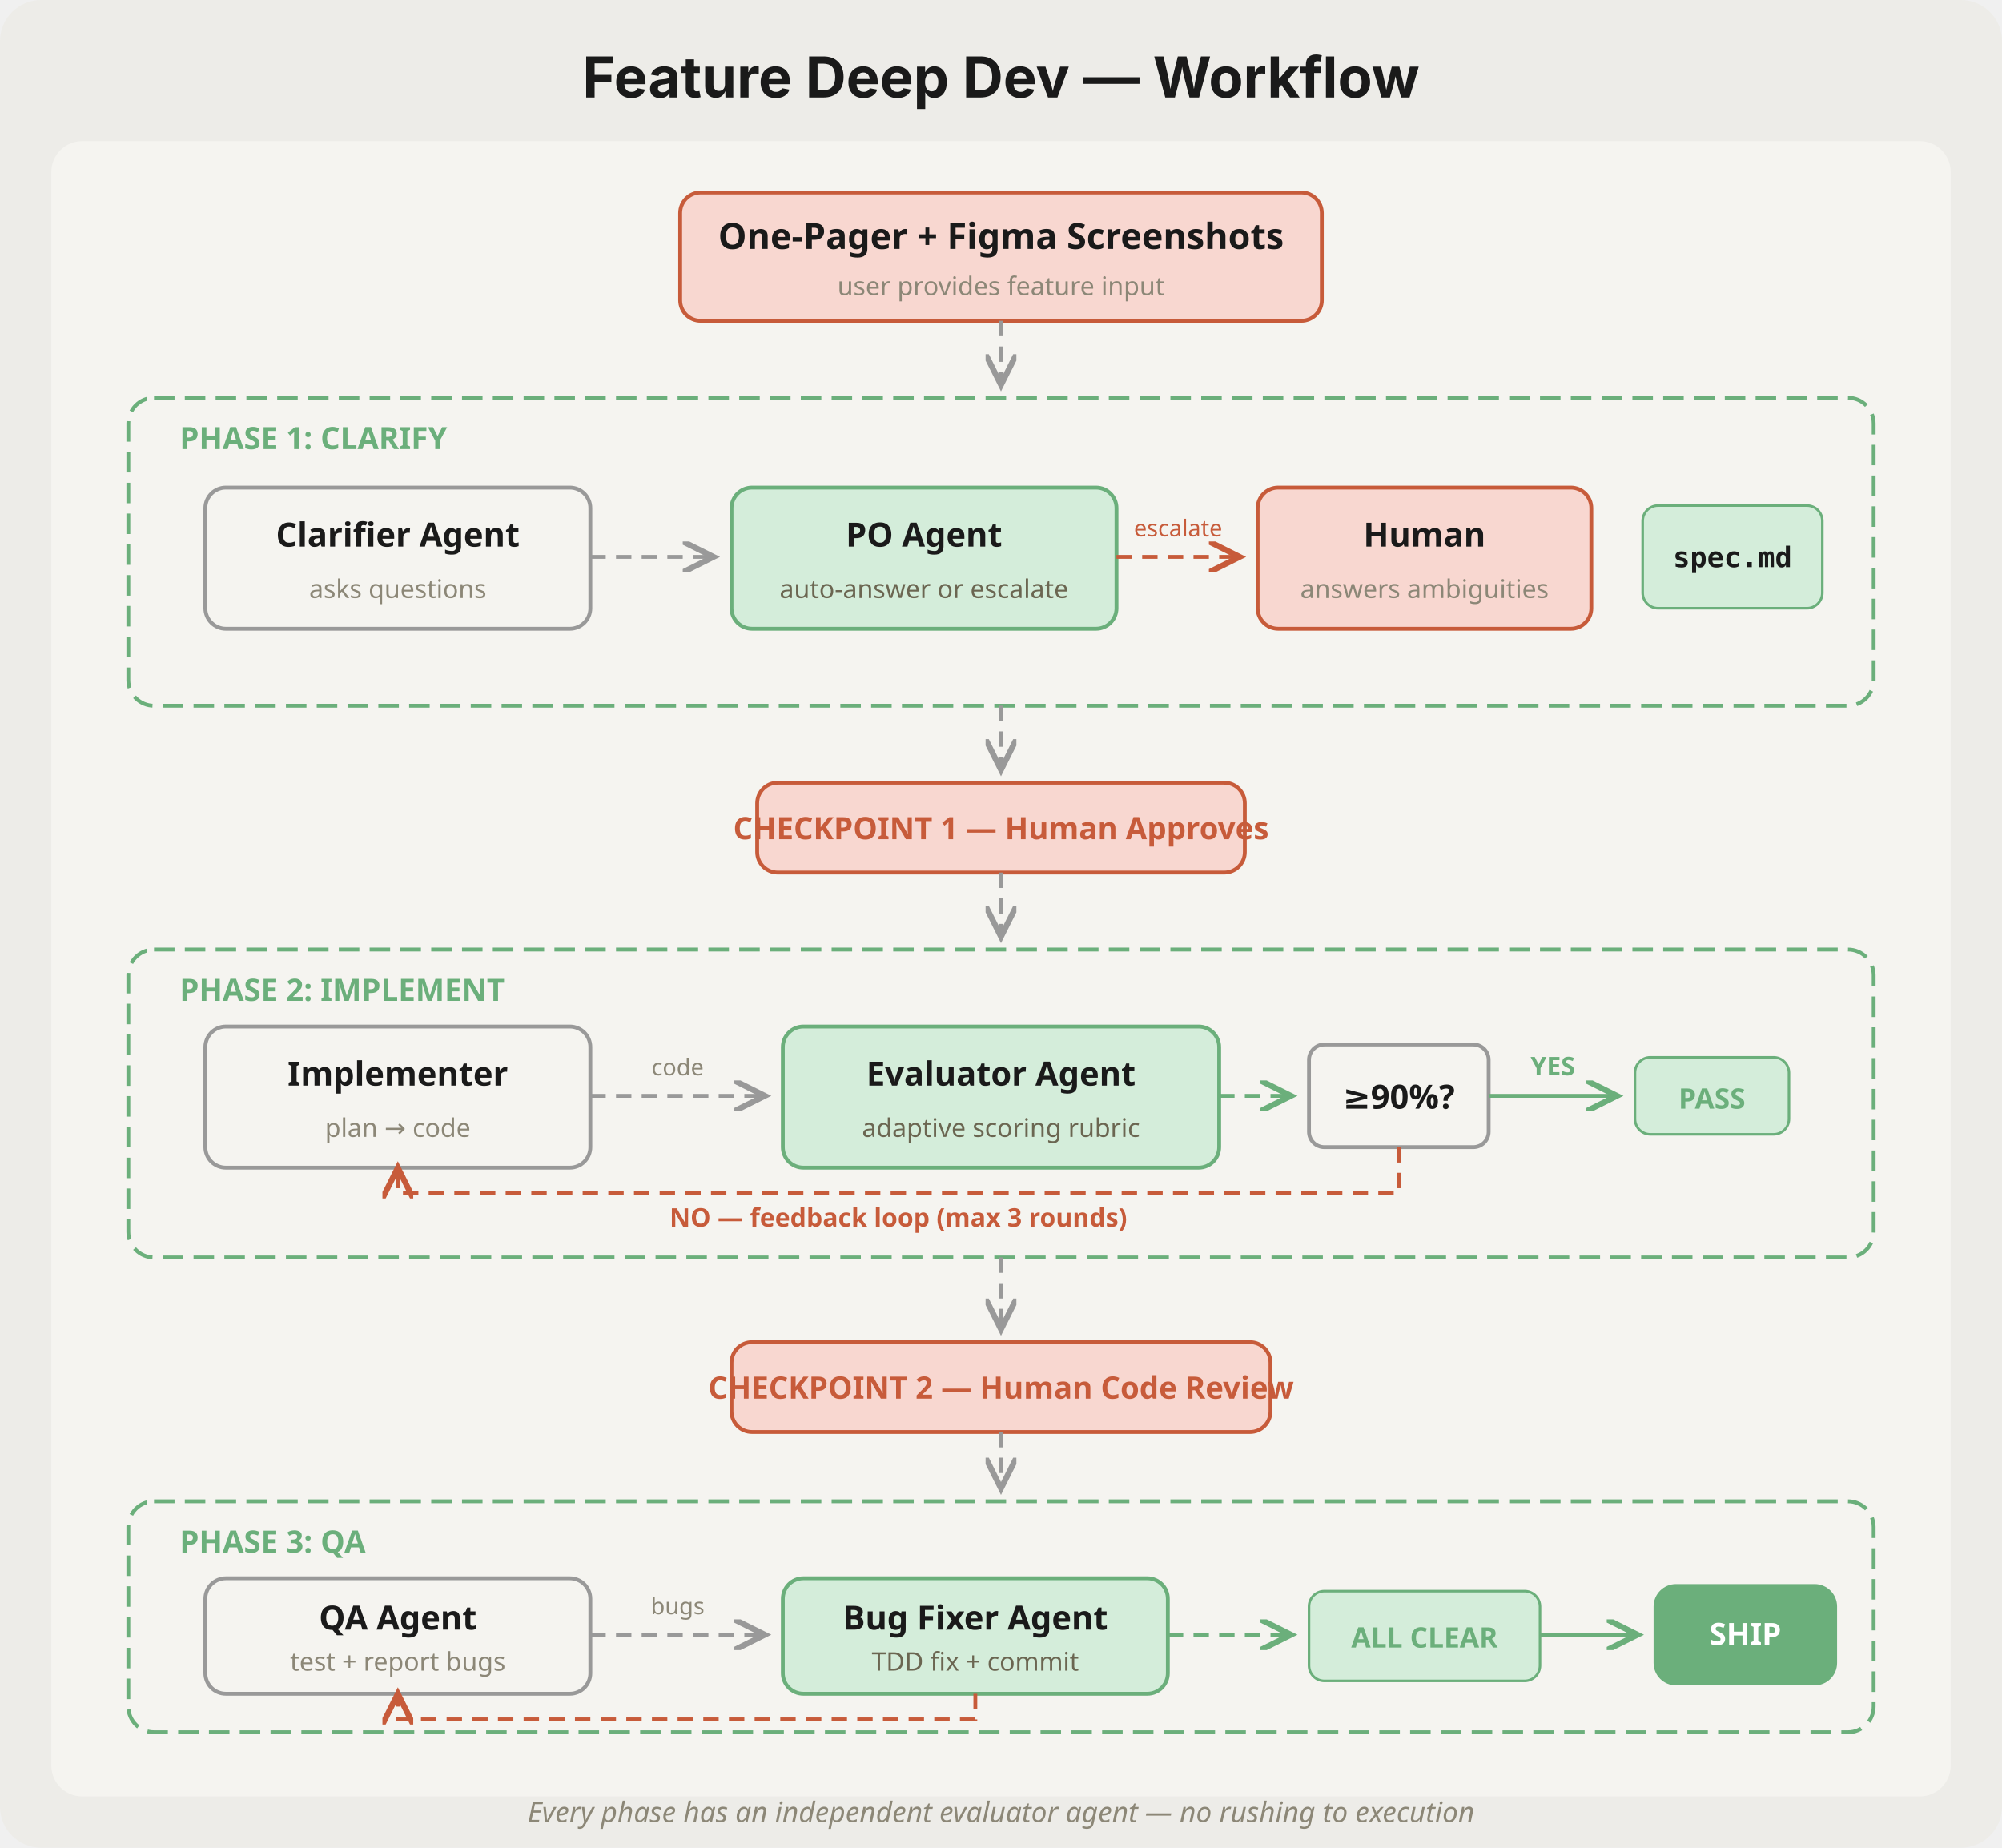
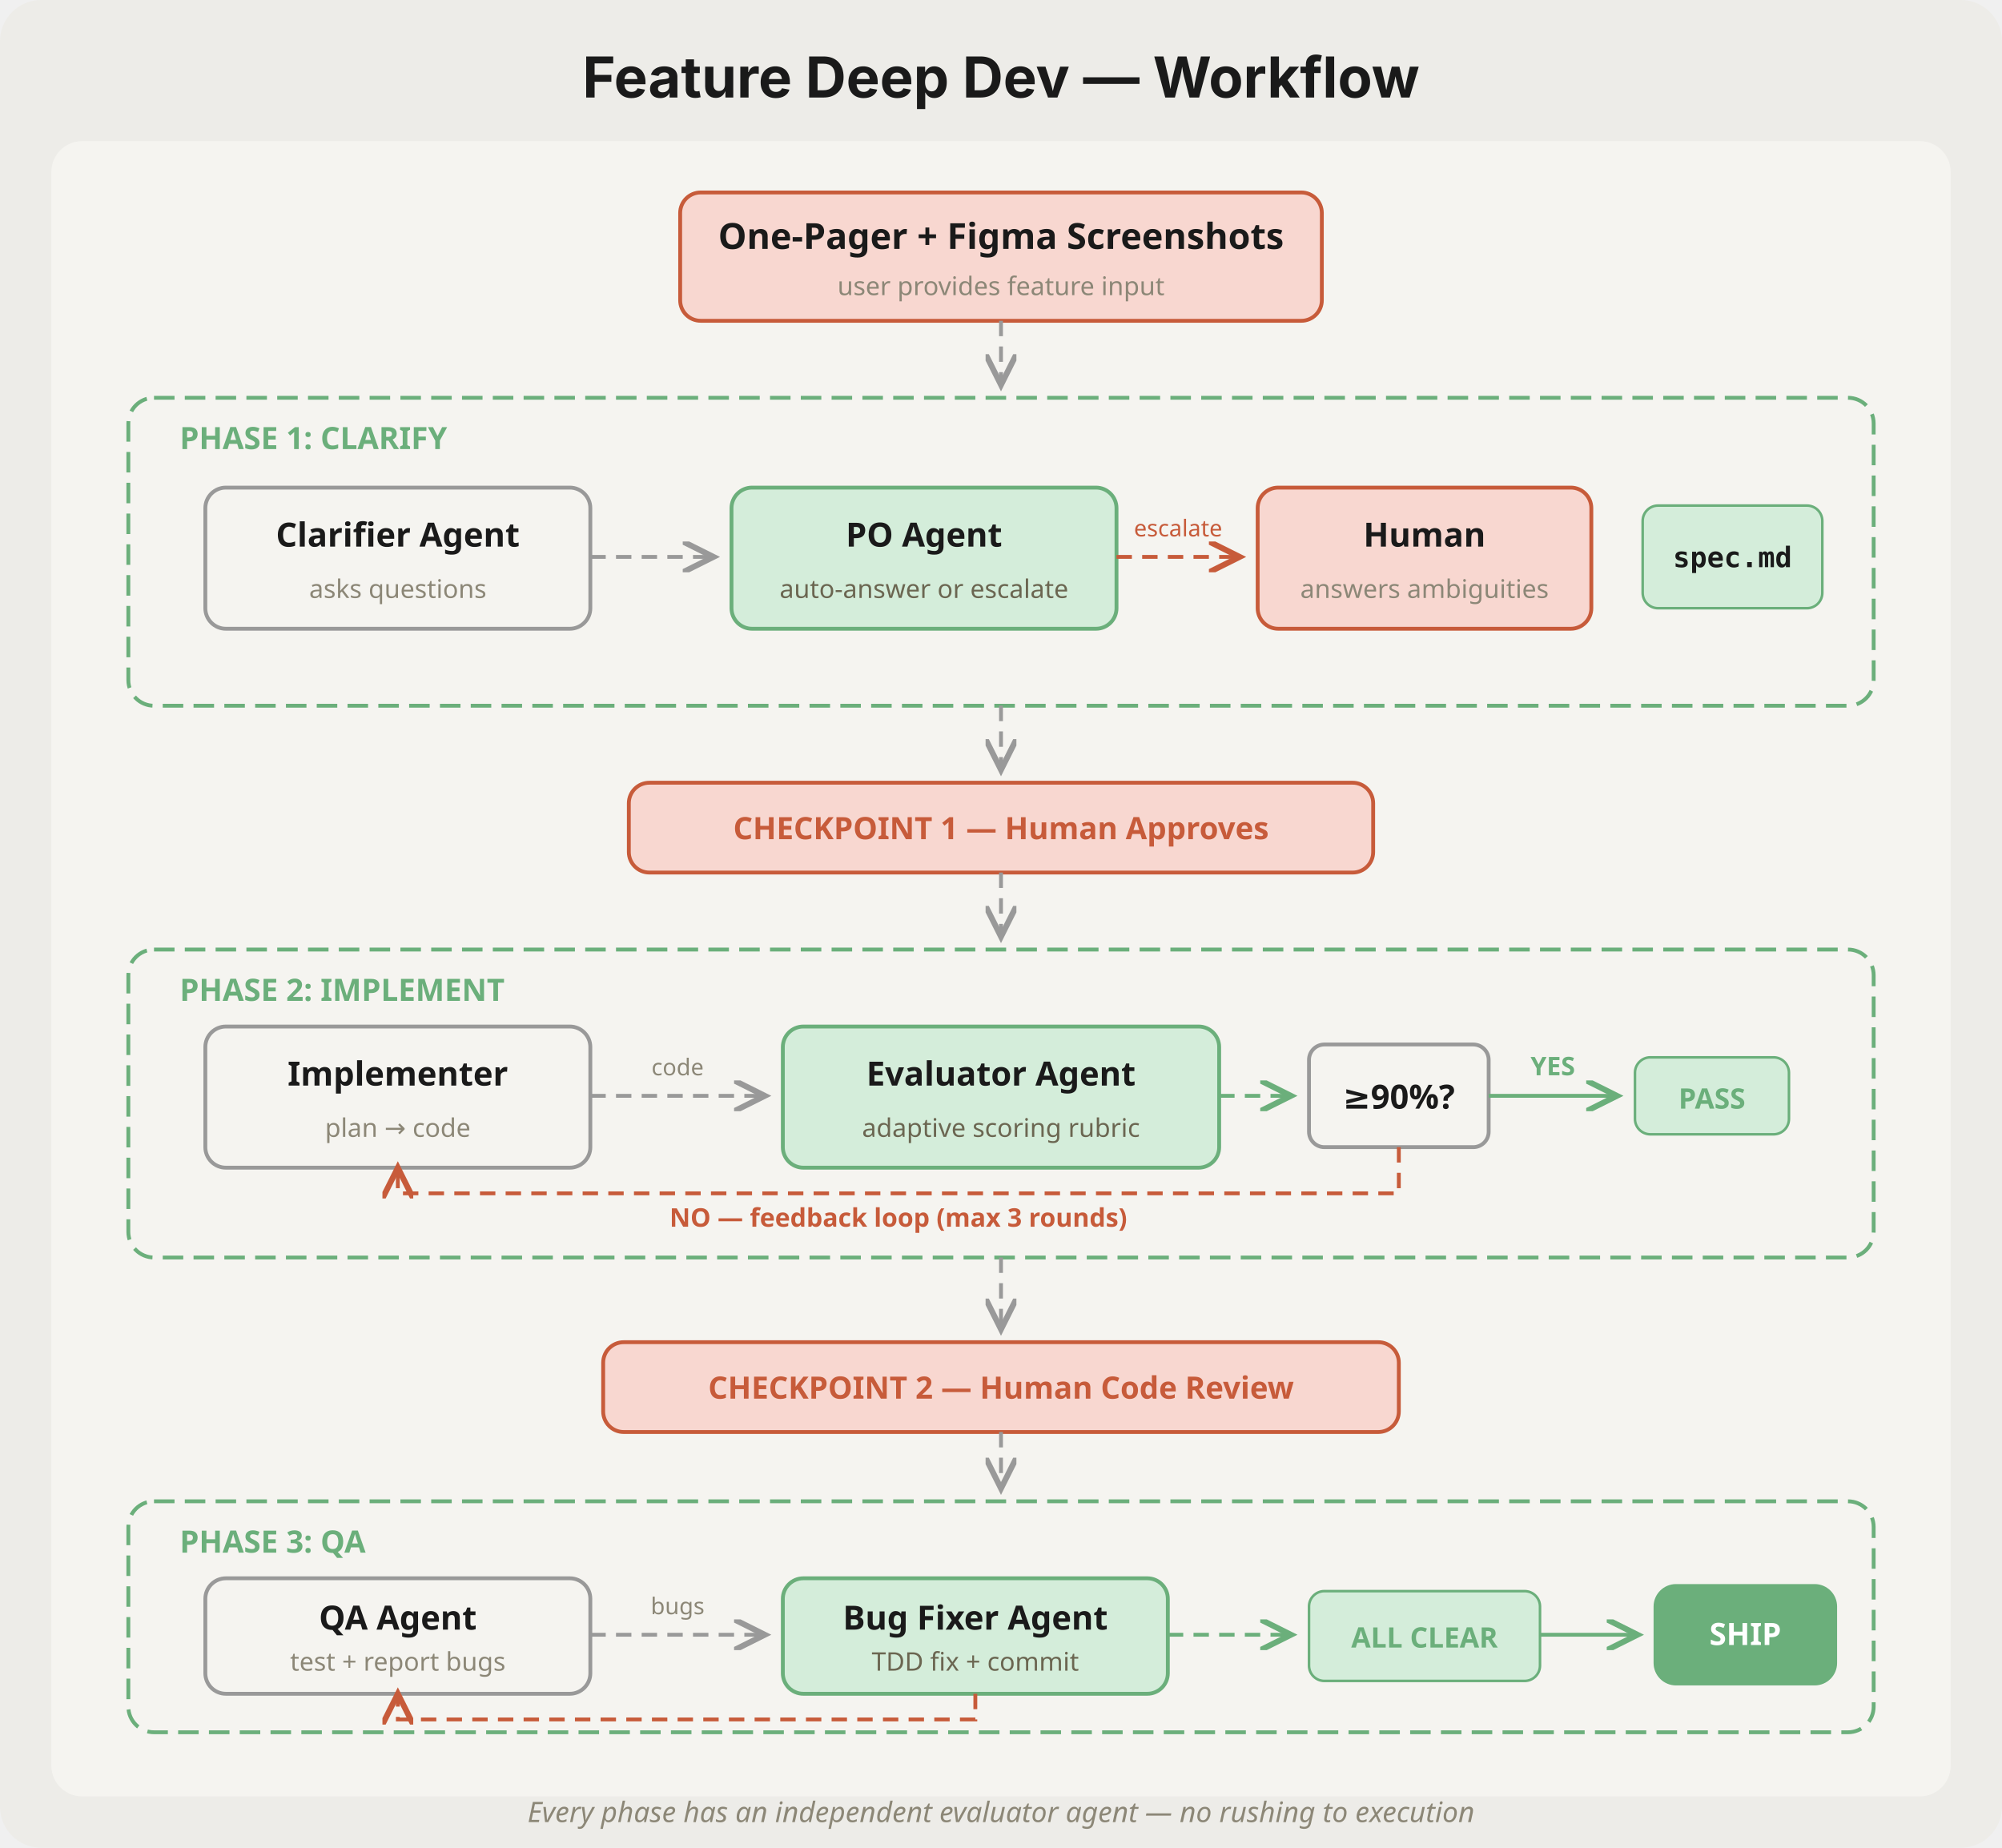
<svg xmlns="http://www.w3.org/2000/svg" width="780" height="720" viewBox="0 0 780 720">
  <rect width="780" height="720" rx="16" ry="16" fill="#EDECE8" />
  <rect x="20" y="55" width="740" height="645" rx="12" ry="12" fill="#F5F4F0" />
  <defs>
    <marker id="arr" markerWidth="10" markerHeight="8" refX="8" refY="4" orient="auto">
      <path d="M0,0 L8,4 L0,8" fill="none" stroke="#999" stroke-width="1.5" />
    </marker>
    <marker id="arr-green" markerWidth="10" markerHeight="8" refX="8" refY="4" orient="auto">
      <path d="M0,0 L8,4 L0,8" fill="none" stroke="#6BAF7B" stroke-width="1.5" />
    </marker>
    <marker id="arr-orange" markerWidth="10" markerHeight="8" refX="8" refY="4" orient="auto">
      <path d="M0,0 L8,4 L0,8" fill="none" stroke="#C75B3A" stroke-width="1.5" />
    </marker>
  </defs>
  <text x="390" y="38" text-anchor="middle" font-family="system-ui, -apple-system, sans-serif" font-size="22" font-weight="700" fill="#1A1A1A">Feature Deep Dev — Workflow</text>
  <rect x="265" y="75" width="250" height="50" rx="8" ry="8" fill="#F8D7D0" stroke="#C75B3A" stroke-width="1.5" />
  <text x="390" y="97" text-anchor="middle" font-family="system-ui, sans-serif" font-size="14" font-weight="600" fill="#1A1A1A">One-Pager + Figma Screenshots</text>
  <text x="390" y="115" text-anchor="middle" font-family="system-ui, sans-serif" font-size="10" fill="#8C8777">user provides feature input</text>
  <line x1="390" y1="125" x2="390" y2="150" stroke="#999" stroke-width="1.5" stroke-dasharray="6,4" marker-end="url(#arr)" />
  <rect x="50" y="155" width="680" height="120" rx="10" ry="10" fill="none" stroke="#6BAF7B" stroke-width="1.5" stroke-dasharray="8,4" />
  <text x="70" y="175" font-family="system-ui, sans-serif" font-size="12" font-weight="700" fill="#6BAF7B">PHASE 1: CLARIFY</text>
  <rect x="80" y="190" width="150" height="55" rx="8" ry="8" fill="#F5F4F0" stroke="#999" stroke-width="1.5" />
  <text x="155" y="213" text-anchor="middle" font-family="system-ui, sans-serif" font-size="13" font-weight="600" fill="#1A1A1A">Clarifier Agent</text>
  <text x="155" y="233" text-anchor="middle" font-family="system-ui, sans-serif" font-size="10" fill="#8C8777">asks questions</text>
  <line x1="230" y1="217" x2="278" y2="217" stroke="#999" stroke-width="1.5" stroke-dasharray="6,4" marker-end="url(#arr)" />
  <rect x="285" y="190" width="150" height="55" rx="8" ry="8" fill="#D4EDDA" stroke="#6BAF7B" stroke-width="1.5" />
  <text x="360" y="213" text-anchor="middle" font-family="system-ui, sans-serif" font-size="13" font-weight="600" fill="#1A1A1A">PO Agent</text>
  <text x="360" y="233" text-anchor="middle" font-family="system-ui, sans-serif" font-size="10" fill="#6B6651">auto-answer or escalate</text>
  <line x1="435" y1="217" x2="483" y2="217" stroke="#C75B3A" stroke-width="1.5" stroke-dasharray="6,4" marker-end="url(#arr-orange)" />
  <text x="459" y="209" text-anchor="middle" font-family="system-ui, sans-serif" font-size="9" fill="#C75B3A">escalate</text>
  <rect x="490" y="190" width="130" height="55" rx="8" ry="8" fill="#F8D7D0" stroke="#C75B3A" stroke-width="1.5" />
  <text x="555" y="213" text-anchor="middle" font-family="system-ui, sans-serif" font-size="13" font-weight="600" fill="#1A1A1A">Human</text>
  <text x="555" y="233" text-anchor="middle" font-family="system-ui, sans-serif" font-size="10" fill="#8C8777">answers ambiguities</text>
  <rect x="640" y="197" width="70" height="40" rx="6" ry="6" fill="#D4EDDA" stroke="#6BAF7B" stroke-width="1" />
  <text x="675" y="221" text-anchor="middle" font-family="'SF Mono', monospace" font-size="11" font-weight="600" fill="#1A1A1A">spec.md</text>
  <line x1="390" y1="275" x2="390" y2="300" stroke="#999" stroke-width="1.5" stroke-dasharray="6,4" marker-end="url(#arr)" />
-   <rect x="295" y="305" width="190" height="35" rx="8" ry="8" fill="#F8D7D0" stroke="#C75B3A" stroke-width="1.5" />
+   <rect x="245" y="305" width="290" height="35" rx="8" ry="8" fill="#F8D7D0" stroke="#C75B3A" stroke-width="1.5" />
  <text x="390" y="327" text-anchor="middle" font-family="system-ui, sans-serif" font-size="12" font-weight="600" fill="#C75B3A">CHECKPOINT 1 — Human Approves</text>
  <line x1="390" y1="340" x2="390" y2="365" stroke="#999" stroke-width="1.5" stroke-dasharray="6,4" marker-end="url(#arr)" />
  <rect x="50" y="370" width="680" height="120" rx="10" ry="10" fill="none" stroke="#6BAF7B" stroke-width="1.5" stroke-dasharray="8,4" />
  <text x="70" y="390" font-family="system-ui, sans-serif" font-size="12" font-weight="700" fill="#6BAF7B">PHASE 2: IMPLEMENT</text>
  <rect x="80" y="400" width="150" height="55" rx="8" ry="8" fill="#F5F4F0" stroke="#999" stroke-width="1.5" />
  <text x="155" y="423" text-anchor="middle" font-family="system-ui, sans-serif" font-size="13" font-weight="600" fill="#1A1A1A">Implementer</text>
  <text x="155" y="443" text-anchor="middle" font-family="system-ui, sans-serif" font-size="10" fill="#8C8777">plan → code</text>
  <line x1="230" y1="427" x2="298" y2="427" stroke="#999" stroke-width="1.5" stroke-dasharray="6,4" marker-end="url(#arr)" />
  <text x="264" y="419" text-anchor="middle" font-family="system-ui, sans-serif" font-size="9" fill="#8C8777">code</text>
  <rect x="305" y="400" width="170" height="55" rx="8" ry="8" fill="#D4EDDA" stroke="#6BAF7B" stroke-width="1.5" />
  <text x="390" y="423" text-anchor="middle" font-family="system-ui, sans-serif" font-size="13" font-weight="600" fill="#1A1A1A">Evaluator Agent</text>
  <text x="390" y="443" text-anchor="middle" font-family="system-ui, sans-serif" font-size="10" fill="#6B6651">adaptive scoring rubric</text>
  <rect x="510" y="407" width="70" height="40" rx="6" ry="6" fill="#F5F4F0" stroke="#999" stroke-width="1.5" />
  <text x="545" y="432" text-anchor="middle" font-family="system-ui, sans-serif" font-size="13" font-weight="700" fill="#1A1A1A">≥90%?</text>
  <line x1="475" y1="427" x2="503" y2="427" stroke="#6BAF7B" stroke-width="1.5" stroke-dasharray="6,4" marker-end="url(#arr-green)" />
  <line x1="580" y1="427" x2="630" y2="427" stroke="#6BAF7B" stroke-width="1.5" marker-end="url(#arr-green)" />
  <text x="605" y="419" text-anchor="middle" font-family="system-ui, sans-serif" font-size="10" font-weight="600" fill="#6BAF7B">YES</text>
  <rect x="637" y="412" width="60" height="30" rx="6" ry="6" fill="#D4EDDA" stroke="#6BAF7B" stroke-width="1" />
  <text x="667" y="432" text-anchor="middle" font-family="system-ui, sans-serif" font-size="11" font-weight="600" fill="#6BAF7B">PASS</text>
  <path d="M545,447 L545,465 L155,465 L155,455" fill="none" stroke="#C75B3A" stroke-width="1.5" stroke-dasharray="6,4" marker-end="url(#arr-orange)" />
  <text x="350" y="478" text-anchor="middle" font-family="system-ui, sans-serif" font-size="10" font-weight="600" fill="#C75B3A">NO — feedback loop (max 3 rounds)</text>
  <line x1="390" y1="490" x2="390" y2="518" stroke="#999" stroke-width="1.5" stroke-dasharray="6,4" marker-end="url(#arr)" />
-   <rect x="285" y="523" width="210" height="35" rx="8" ry="8" fill="#F8D7D0" stroke="#C75B3A" stroke-width="1.5" />
+   <rect x="235" y="523" width="310" height="35" rx="8" ry="8" fill="#F8D7D0" stroke="#C75B3A" stroke-width="1.5" />
  <text x="390" y="545" text-anchor="middle" font-family="system-ui, sans-serif" font-size="12" font-weight="600" fill="#C75B3A">CHECKPOINT 2 — Human Code Review</text>
  <line x1="390" y1="558" x2="390" y2="580" stroke="#999" stroke-width="1.5" stroke-dasharray="6,4" marker-end="url(#arr)" />
  <rect x="50" y="585" width="680" height="90" rx="10" ry="10" fill="none" stroke="#6BAF7B" stroke-width="1.5" stroke-dasharray="8,4" />
  <text x="70" y="605" font-family="system-ui, sans-serif" font-size="12" font-weight="700" fill="#6BAF7B">PHASE 3: QA</text>
  <rect x="80" y="615" width="150" height="45" rx="8" ry="8" fill="#F5F4F0" stroke="#999" stroke-width="1.5" />
  <text x="155" y="635" text-anchor="middle" font-family="system-ui, sans-serif" font-size="13" font-weight="600" fill="#1A1A1A">QA Agent</text>
  <text x="155" y="651" text-anchor="middle" font-family="system-ui, sans-serif" font-size="10" fill="#8C8777">test + report bugs</text>
  <line x1="230" y1="637" x2="298" y2="637" stroke="#999" stroke-width="1.5" stroke-dasharray="6,4" marker-end="url(#arr)" />
  <text x="264" y="629" text-anchor="middle" font-family="system-ui, sans-serif" font-size="9" fill="#8C8777">bugs</text>
  <rect x="305" y="615" width="150" height="45" rx="8" ry="8" fill="#D4EDDA" stroke="#6BAF7B" stroke-width="1.5" />
  <text x="380" y="635" text-anchor="middle" font-family="system-ui, sans-serif" font-size="13" font-weight="600" fill="#1A1A1A">Bug Fixer Agent</text>
  <text x="380" y="651" text-anchor="middle" font-family="system-ui, sans-serif" font-size="10" fill="#6B6651">TDD fix + commit</text>
  <path d="M380,660 L380,670 L155,670 L155,660" fill="none" stroke="#C75B3A" stroke-width="1.5" stroke-dasharray="6,4" marker-end="url(#arr-orange)" />
  <line x1="455" y1="637" x2="503" y2="637" stroke="#6BAF7B" stroke-width="1.5" stroke-dasharray="6,4" marker-end="url(#arr-green)" />
  <rect x="510" y="620" width="90" height="35" rx="6" ry="6" fill="#D4EDDA" stroke="#6BAF7B" stroke-width="1" />
  <text x="555" y="642" text-anchor="middle" font-family="system-ui, sans-serif" font-size="11" font-weight="600" fill="#6BAF7B">ALL CLEAR</text>
  <line x1="600" y1="637" x2="638" y2="637" stroke="#6BAF7B" stroke-width="1.5" marker-end="url(#arr-green)" />
  <rect x="645" y="618" width="70" height="38" rx="8" ry="8" fill="#6BAF7B" stroke="#6BAF7B" stroke-width="1.5" />
  <text x="680" y="641" text-anchor="middle" font-family="system-ui, sans-serif" font-size="12" font-weight="700" fill="#FFFFFF">SHIP</text>
  <text x="390" y="710" text-anchor="middle" font-family="system-ui, sans-serif" font-size="11" font-style="italic" fill="#8C8777">Every phase has an independent evaluator agent — no rushing to execution</text>
</svg>
